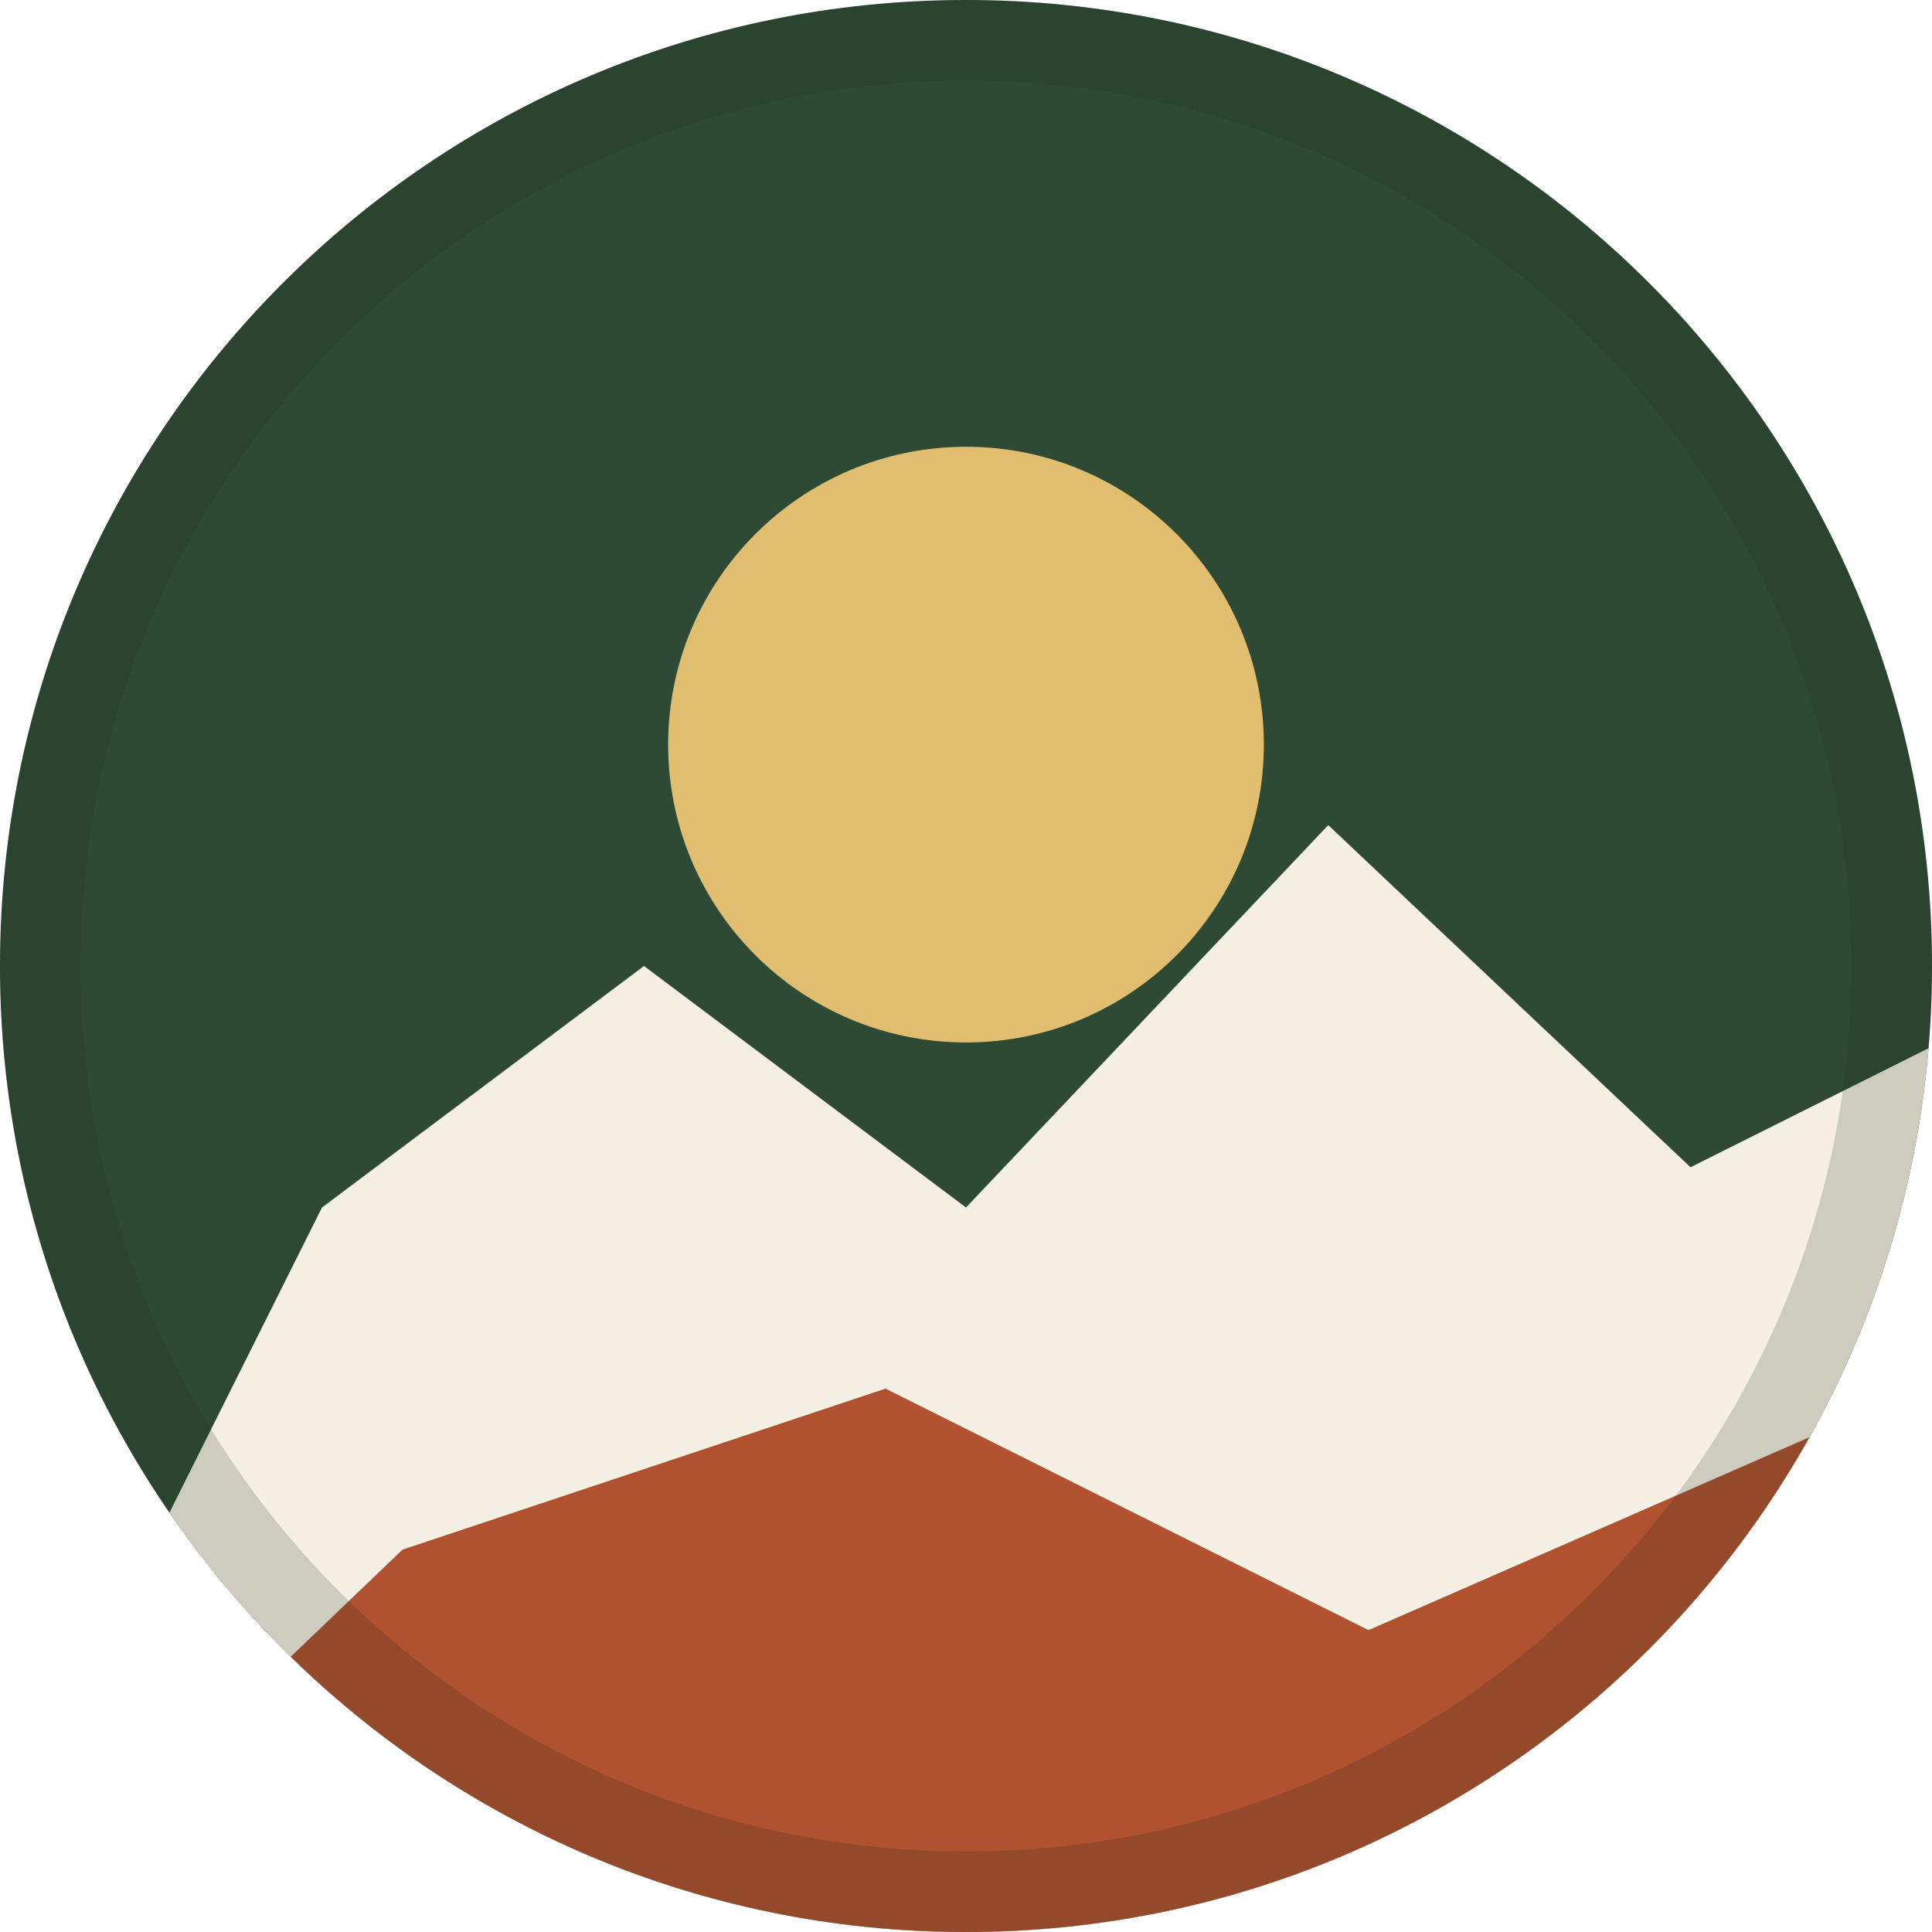
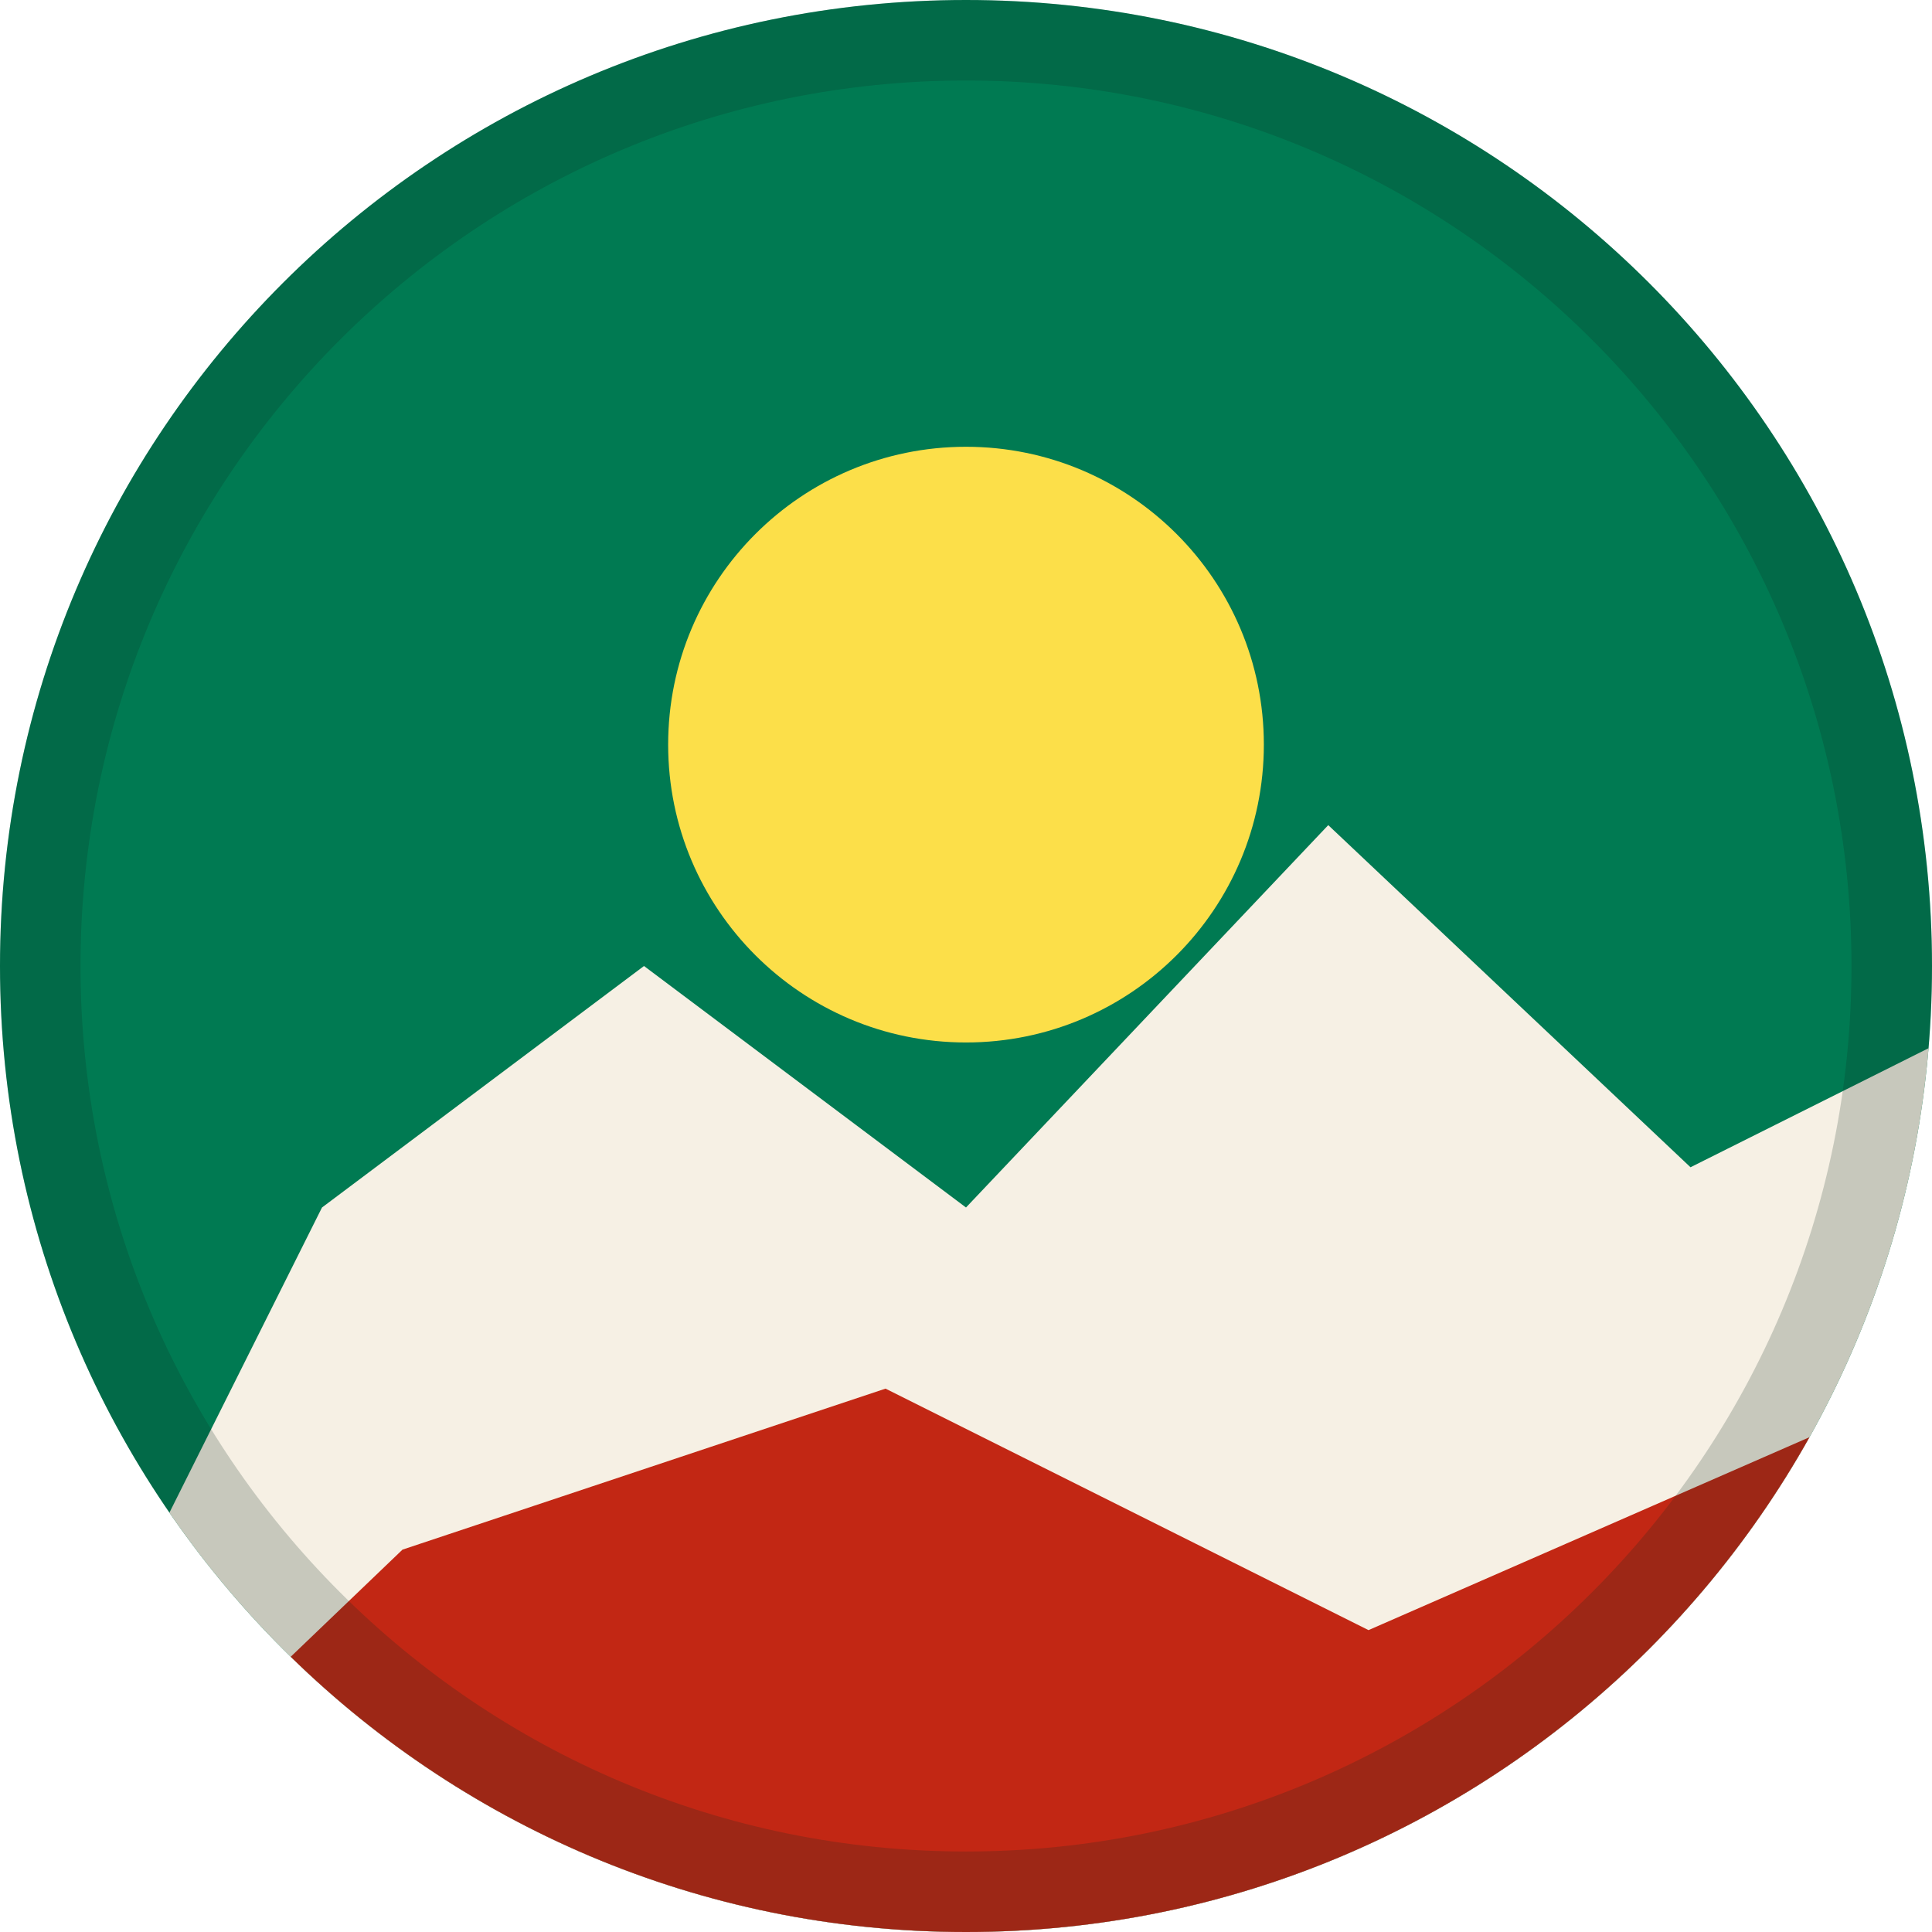
<svg xmlns="http://www.w3.org/2000/svg" viewBox="0 0 48 48" role="img" aria-label="ViviGioia">
  <defs>
    <clipPath id="vgClip">
      <circle cx="24" cy="24" r="24" />
    </clipPath>
  </defs>
  <g clip-path="url(#vgClip)">
-     <rect width="48" height="48" fill="#2e4a34" />
-     <circle cx="24" cy="18.5" r="7.4" fill="#e0bd6f" />
+     <rect width="48" height="48" fill="#007a52" />
+     <circle cx="24" cy="18.5" r="7.4" fill="#fcdf49" />
    <path d="M-2,50 L8,30 L16,24 L24,30 L33,20.5 L42,29 L50,25 L50,50 Z" fill="#f6f0e4" />
-     <path d="M-2,50 L10,38.5 L22,34.5 L34,40.5 L50,33.5 L50,50 Z" fill="#b0512f" />
+     <path d="M-2,50 L10,38.5 L22,34.5 L34,40.5 L50,33.5 L50,50 Z" fill="#c22714" />
  </g>
-   <circle cx="24" cy="24" r="23" fill="none" stroke="#18271b" stroke-opacity="0.18" stroke-width="2" />
+   <circle cx="24" cy="24" r="23" fill="none" stroke="#0c2a1e" stroke-opacity="0.2" stroke-width="2" />
</svg>
